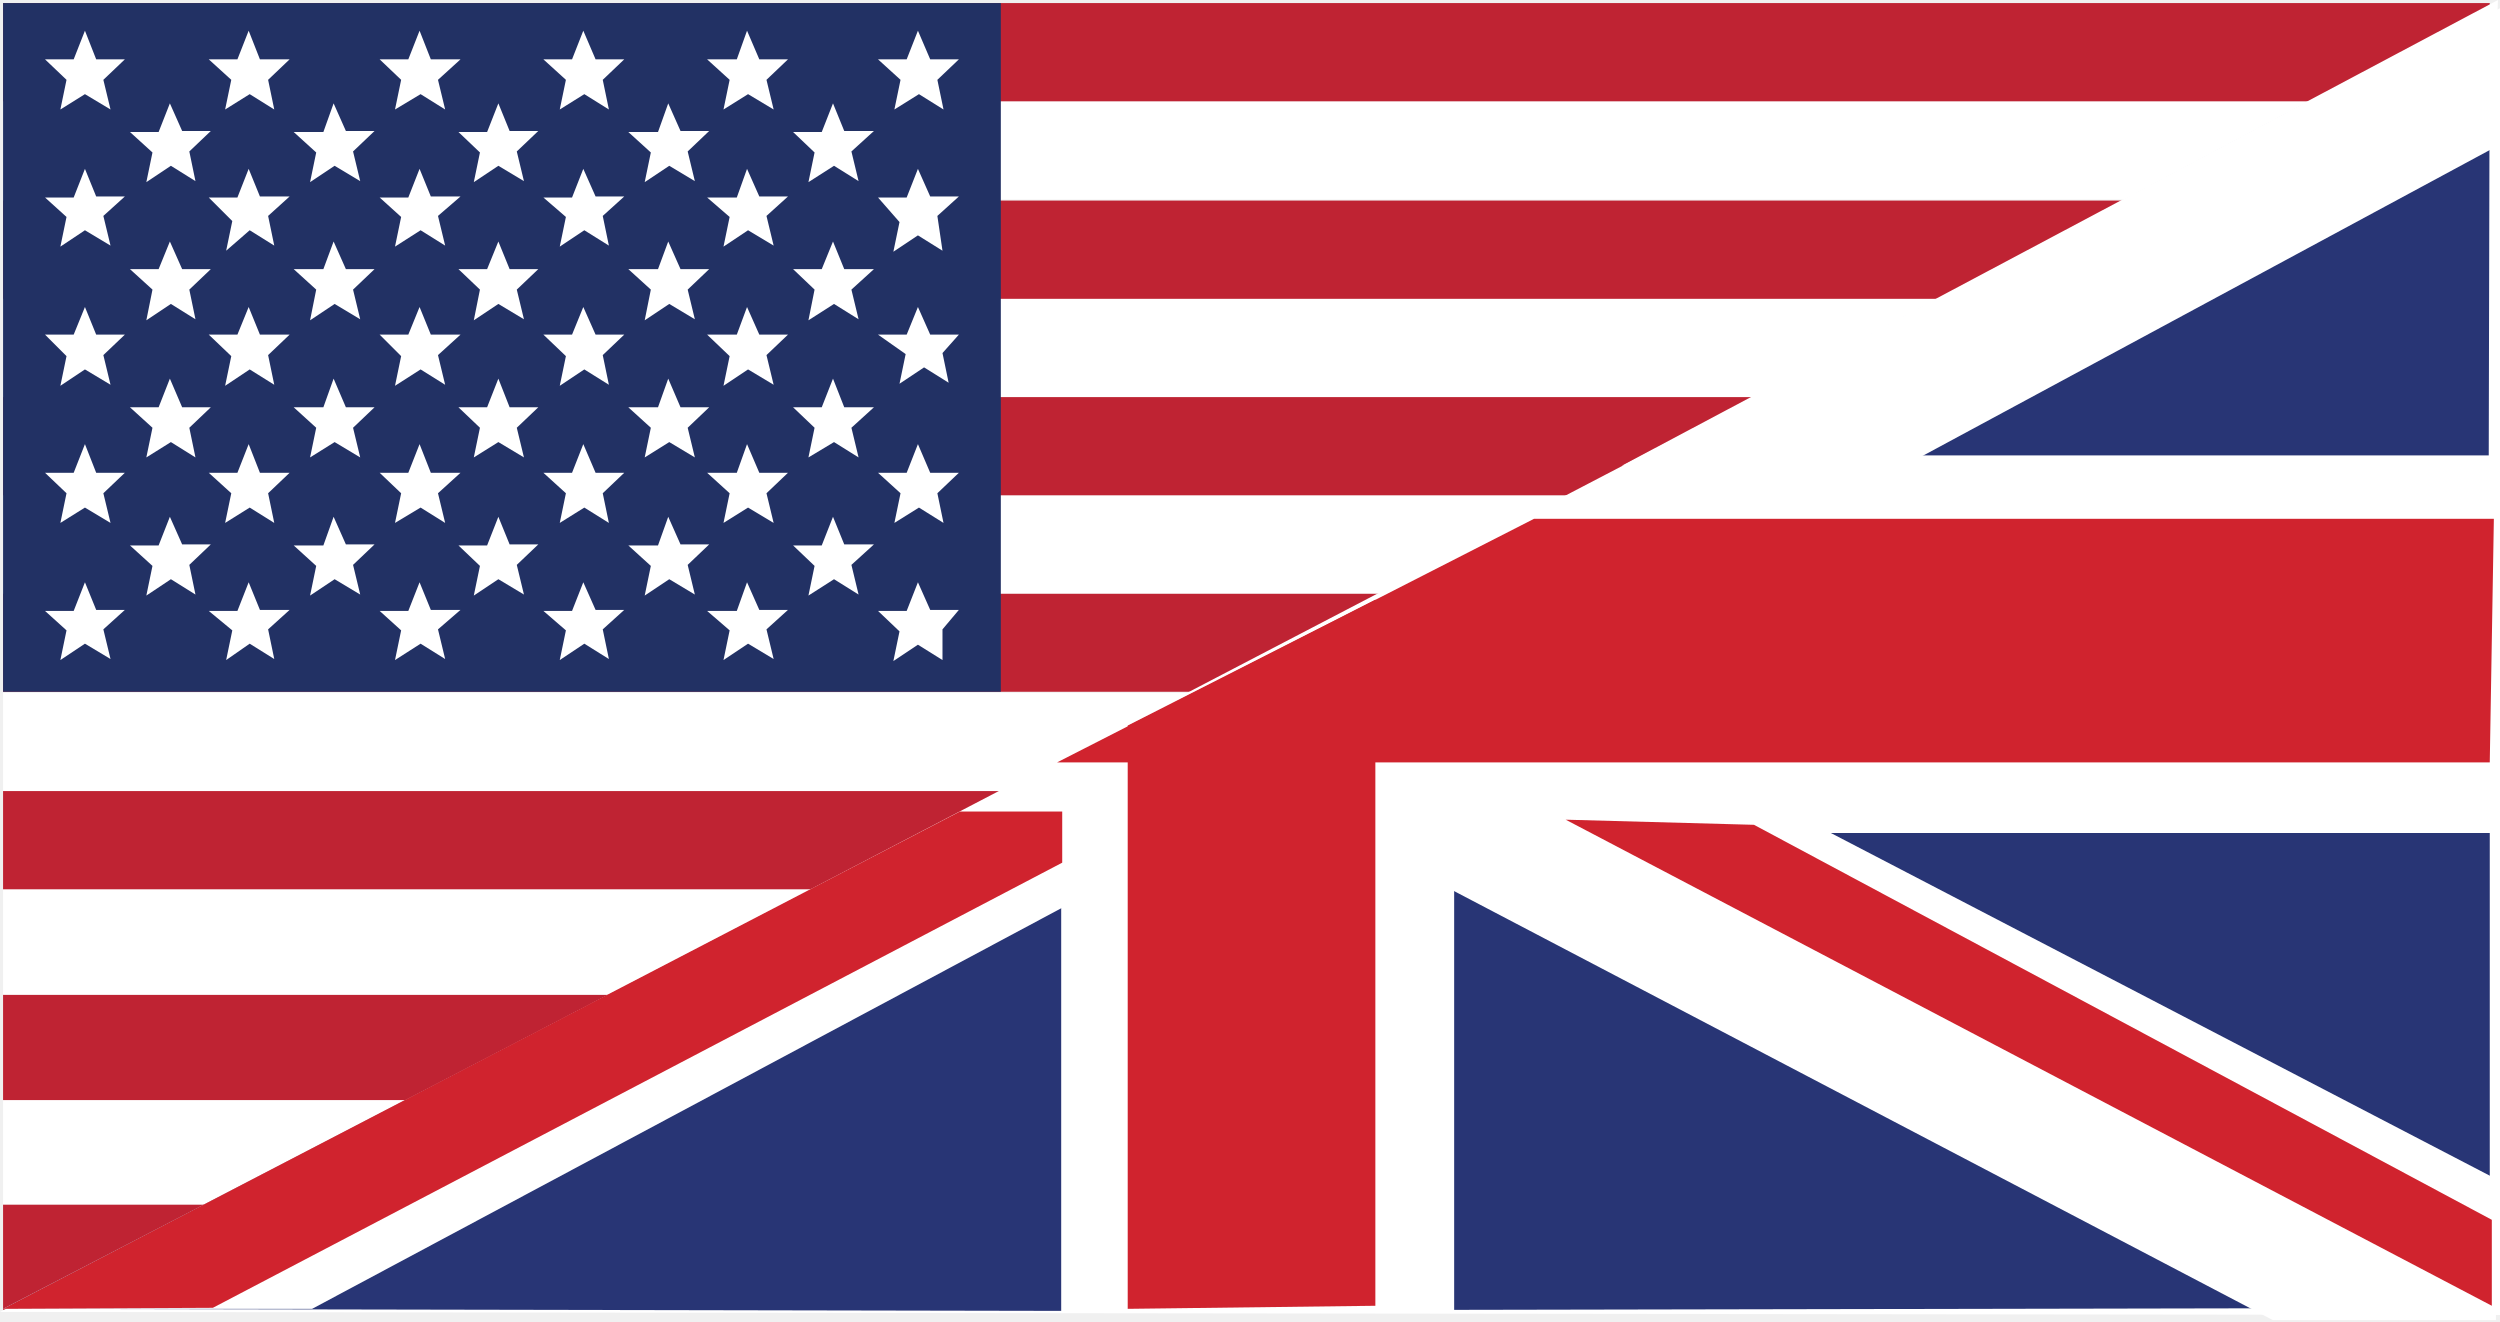
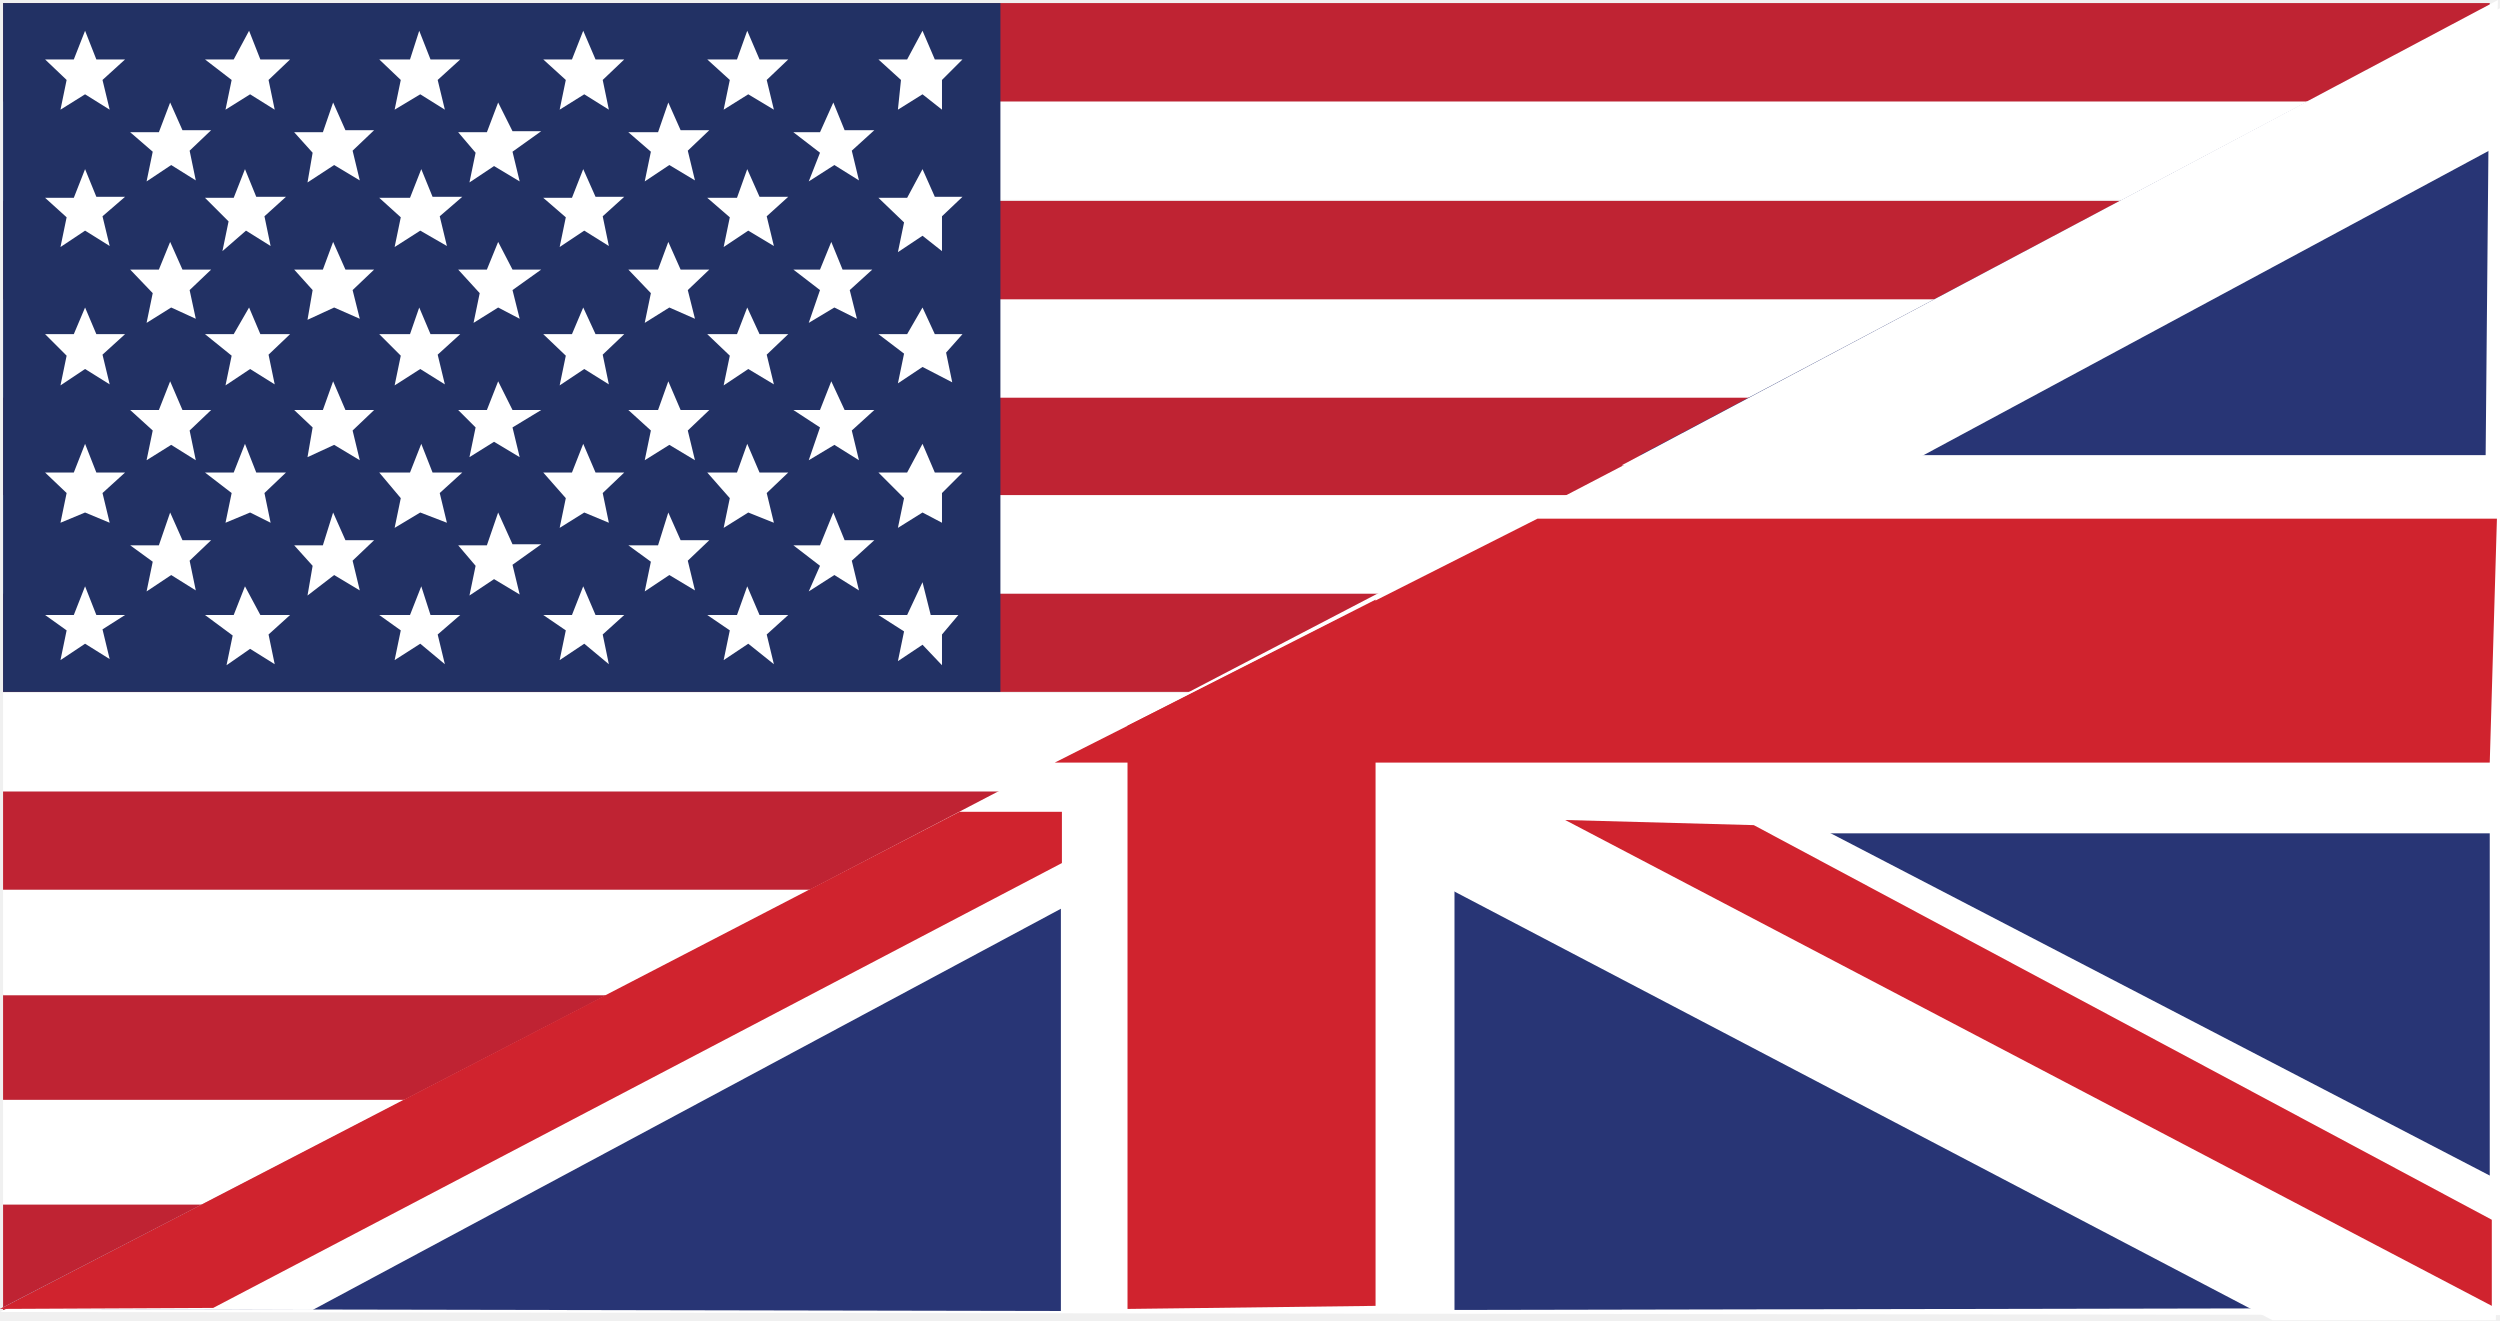
- <svg xmlns="http://www.w3.org/2000/svg" id="Calque_1" data-name="Calque 1" width="24.43" height="12.91" viewBox="0 0 24.43 12.91">
+ <svg xmlns="http://www.w3.org/2000/svg" id="Calque_1" width="24.39" height="12.88" viewBox="0 0 24.39 12.88">
  <defs>
    <style>.cls-1{fill:#bf2333;}.cls-2,.cls-4{fill:#fff;}.cls-3{fill:#223164;}.cls-4{fill-rule:evenodd;}.cls-5{fill:#283575;}.cls-6{fill:#d0232e;}</style>
  </defs>
-   <rect id="rect8767" class="cls-1" x="0.03" y="11.77" width="24.3" height="1.03" />
-   <rect id="rect8769" class="cls-2" x="0.03" y="10.74" width="24.3" height="1.03" />
-   <rect id="rect8771" class="cls-1" x="0.03" y="9.72" width="24.3" height="1.03" />
-   <rect id="rect8773" class="cls-2" x="0.03" y="8.69" width="24.3" height="1.03" />
-   <rect id="rect8775" class="cls-1" x="0.03" y="7.73" width="24.3" height="0.96" />
-   <rect id="rect8777" class="cls-2" x="0.03" y="6.77" width="24.3" height="0.96" />
-   <rect id="rect8779" class="cls-1" x="0.03" y="5.8" width="24.3" height="0.96" />
-   <rect id="rect8781" class="cls-2" x="0.03" y="4.84" width="24.3" height="0.96" />
-   <rect id="rect8783" class="cls-1" x="0.03" y="3.88" width="24.3" height="0.96" />
-   <rect id="rect8785" class="cls-2" x="0.03" y="2.92" width="24.3" height="0.96" />
-   <rect id="rect8787" class="cls-1" x="0.03" y="1.96" width="24.3" height="0.96" />
-   <rect id="rect8791" class="cls-2" x="0.03" y="0.99" width="24.3" height="0.96" />
-   <rect id="rect8793" class="cls-1" x="0.03" y="0.03" width="24.3" height="0.96" />
-   <rect id="rect8796" class="cls-3" x="0.03" y="0.03" width="9.75" height="6.73" />
-   <path id="path8825" class="cls-4" d="M13.23,24.52l.28,0,.11-.28.11.27.28,0-.21.19.07.29-.25-.15-.24.16.06-.29Z" transform="translate(-12.79 -18.55)" />
-   <path id="path8827" class="cls-4" d="M14.83,24.52l.28,0,.11-.28.11.27.29,0-.21.19.06.29-.24-.15L15,25l.06-.29Z" transform="translate(-12.79 -18.55)" />
-   <path id="path8829" class="cls-4" d="M16.5,24.52l.28,0,.11-.28.11.27.29,0-.22.19.07.29-.24-.15-.25.16.06-.29Z" transform="translate(-12.79 -18.55)" />
-   <path id="path8831" class="cls-4" d="M18.1,24.52l.28,0,.11-.28.12.27.28,0-.21.19.06.29-.24-.15-.24.16.06-.29Z" transform="translate(-12.79 -18.55)" />
-   <path id="path8833" class="cls-4" d="M19.7,24.52l.29,0,.1-.28.12.27.28,0-.21.19.07.29-.25-.15-.24.16.06-.29Z" transform="translate(-12.79 -18.55)" />
-   <path id="path8835" class="cls-4" d="M21.37,24.52l.28,0,.11-.28.12.27.28,0L22,24.7,22,25l-.24-.15-.24.16.06-.29Z" transform="translate(-12.79 -18.55)" />
-   <path id="path8837" class="cls-4" d="M14.06,23.88l.28,0,.11-.28.12.27.28,0-.21.2.06.29-.24-.15-.24.16.06-.29Z" transform="translate(-12.79 -18.55)" />
-   <path id="path8839" class="cls-4" d="M13.23,23.17l.28,0,.11-.28.11.28.28,0-.21.2.07.29-.25-.15-.24.15.06-.29Z" transform="translate(-12.79 -18.55)" />
-   <path id="path8841" class="cls-4" d="M14.06,22.53l.28,0,.11-.28.12.28.28,0-.21.2.06.29-.24-.15-.24.15.06-.29Z" transform="translate(-12.79 -18.55)" />
-   <path id="path8843" class="cls-4" d="M13.23,21.82l.28,0,.11-.27.11.27.28,0-.21.2.07.29-.25-.15-.24.16.06-.29Z" transform="translate(-12.79 -18.55)" />
-   <path id="path8845" class="cls-4" d="M14.06,21.18l.28,0,.11-.27.12.27.28,0-.21.2.06.29-.24-.15-.24.16.06-.3Z" transform="translate(-12.79 -18.55)" />
-   <path id="path8847" class="cls-4" d="M13.23,20.48l.28,0,.11-.28.11.27.28,0-.21.19.07.29-.25-.15-.24.16.06-.29Z" transform="translate(-12.79 -18.55)" />
-   <path id="path8849" class="cls-4" d="M14.06,19.84l.28,0,.11-.28.12.27.28,0-.21.2.06.29-.24-.15-.24.16.06-.29Z" transform="translate(-12.79 -18.55)" />
-   <path id="path8851" class="cls-4" d="M13.23,19.13l.28,0,.11-.28.11.28.28,0-.21.2.07.29-.25-.15-.24.15.06-.29Z" transform="translate(-12.79 -18.55)" />
-   <path id="path8853" class="cls-4" d="M15.66,23.88l.29,0,.1-.28.12.27.28,0-.21.2.07.29-.25-.15-.24.16.06-.29Z" transform="translate(-12.79 -18.55)" />
-   <path id="path8855" class="cls-4" d="M14.83,23.17l.28,0,.11-.28.11.28.29,0-.21.2.06.29-.24-.15-.24.15.06-.29Z" transform="translate(-12.79 -18.55)" />
-   <path id="path8857" class="cls-4" d="M15.66,22.53l.29,0,.1-.28.12.28.28,0-.21.2.07.29-.25-.15-.24.15.06-.29Z" transform="translate(-12.79 -18.55)" />
-   <path id="path8859" class="cls-4" d="M14.83,21.82l.28,0,.11-.27.11.27.29,0-.21.2.06.29-.24-.15-.24.16.06-.29Z" transform="translate(-12.79 -18.55)" />
-   <path id="path8861" class="cls-4" d="M15.66,21.18l.29,0,.1-.27.12.27.28,0-.21.2.07.29-.25-.15-.24.16.06-.3Z" transform="translate(-12.79 -18.55)" />
-   <path id="path8863" class="cls-4" d="M14.83,20.48l.28,0,.11-.28.11.27.29,0-.21.19.06.29-.24-.15L15,21l.06-.29Z" transform="translate(-12.79 -18.55)" />
-   <path id="path8865" class="cls-4" d="M15.66,19.84l.29,0,.1-.28.12.27.28,0-.21.2.07.29-.25-.15-.24.16.06-.29Z" transform="translate(-12.79 -18.55)" />
-   <path id="path8867" class="cls-4" d="M14.83,19.13l.28,0,.11-.28.11.28.29,0-.21.2.06.29-.24-.15-.24.15.06-.29Z" transform="translate(-12.79 -18.55)" />
-   <path id="path8869" class="cls-4" d="M17.27,23.88l.28,0,.11-.28.11.27.28,0-.21.2.07.29-.25-.15-.24.16.06-.29Z" transform="translate(-12.79 -18.55)" />
-   <path id="path8871" class="cls-4" d="M16.5,23.17l.28,0,.11-.28.11.28.29,0-.22.2.07.29-.24-.15-.25.15.06-.29Z" transform="translate(-12.79 -18.55)" />
-   <path id="path8873" class="cls-4" d="M19.7,23.17l.29,0,.1-.28.12.28.28,0-.21.2.07.29-.25-.15-.24.15.06-.29Z" transform="translate(-12.79 -18.55)" />
-   <path id="path8875" class="cls-4" d="M18.1,23.17l.28,0,.11-.28.12.28.28,0-.21.2.06.29-.24-.15-.24.15.06-.29Z" transform="translate(-12.79 -18.55)" />
-   <path id="path8877" class="cls-4" d="M20.54,23.88l.28,0,.11-.28.11.27.29,0-.22.2.07.29-.24-.15-.25.16.06-.29Z" transform="translate(-12.79 -18.55)" />
-   <path id="path8879" class="cls-4" d="M18.93,23.88l.29,0,.1-.28.12.27.28,0-.21.2.07.29-.25-.15-.24.16.06-.29Z" transform="translate(-12.79 -18.55)" />
-   <path id="path8881" class="cls-4" d="M16.5,19.13l.28,0,.11-.28.11.28.29,0-.22.2.07.29-.24-.15-.25.15.06-.29Z" transform="translate(-12.79 -18.55)" />
-   <path id="path8883" class="cls-4" d="M17.27,19.84l.28,0,.11-.28.11.27.28,0-.21.2.07.29-.25-.15-.24.16.06-.29Z" transform="translate(-12.79 -18.55)" />
-   <path id="path8885" class="cls-4" d="M16.5,20.48l.28,0,.11-.28.11.27.29,0-.22.19.07.29-.24-.15-.25.16.06-.29Z" transform="translate(-12.79 -18.55)" />
-   <path id="path8887" class="cls-4" d="M17.27,21.18l.28,0,.11-.27.11.27.28,0-.21.2.07.29-.25-.15-.24.16.06-.3Z" transform="translate(-12.79 -18.55)" />
-   <path id="path8889" class="cls-4" d="M16.5,21.82l.28,0,.11-.27.11.27.29,0-.22.2.07.29-.24-.15-.25.16.06-.29Z" transform="translate(-12.79 -18.55)" />
-   <path id="path8891" class="cls-4" d="M17.27,22.53l.28,0,.11-.28.11.28.28,0-.21.2.07.29-.25-.15-.24.15.06-.29Z" transform="translate(-12.79 -18.55)" />
-   <path id="path8893" class="cls-4" d="M21.37,23.17l.28,0,.11-.28.12.28.28,0-.21.2.06.29-.24-.15-.24.15.06-.29Z" transform="translate(-12.79 -18.55)" />
-   <path id="path8895" class="cls-4" d="M18.1,21.82l.28,0,.11-.27.12.27.28,0-.21.2.06.29-.24-.15-.24.16.06-.29Z" transform="translate(-12.79 -18.55)" />
-   <path id="path8897" class="cls-4" d="M18.1,19.13l.28,0,.11-.28.12.28.28,0-.21.2.06.29-.24-.15-.24.15.06-.29Z" transform="translate(-12.79 -18.55)" />
-   <path id="path8899" class="cls-4" d="M18.1,20.48l.28,0,.11-.28.12.27.28,0-.21.19.06.29-.24-.15-.24.16.06-.29Z" transform="translate(-12.79 -18.55)" />
-   <path id="path8901" class="cls-4" d="M20.54,22.53l.28,0,.11-.28.11.28.29,0-.22.2.07.29-.24-.15-.25.15.06-.29Z" transform="translate(-12.79 -18.55)" />
-   <path id="path8903" class="cls-4" d="M18.93,22.53l.29,0,.1-.28.12.28.28,0-.21.2.07.29-.25-.15-.24.15.06-.29Z" transform="translate(-12.79 -18.55)" />
-   <path id="path8905" class="cls-4" d="M18.93,19.84l.29,0,.1-.28.12.27.28,0-.21.2.07.29-.25-.15-.24.16.06-.29Z" transform="translate(-12.79 -18.55)" />
-   <path id="path8907" class="cls-4" d="M18.93,21.18l.29,0,.1-.27.12.27.28,0-.21.2.07.29-.25-.15-.24.16.06-.3Z" transform="translate(-12.79 -18.55)" />
-   <path id="path8909" class="cls-4" d="M21.37,21.82l.28,0,.11-.27.12.27.28,0L22,22l.06.29-.24-.15-.24.16.06-.29Z" transform="translate(-12.79 -18.55)" />
-   <path id="path8911" class="cls-4" d="M19.7,21.82l.29,0,.1-.27.12.27.28,0-.21.2.07.29-.25-.15-.24.16.06-.29Z" transform="translate(-12.79 -18.55)" />
-   <path id="path8913" class="cls-4" d="M19.7,19.13l.29,0,.1-.28.12.28.28,0-.21.2.07.29-.25-.15-.24.15.06-.29Z" transform="translate(-12.79 -18.55)" />
-   <path id="path8915" class="cls-4" d="M19.7,20.48l.29,0,.1-.28.12.27.28,0-.21.19.07.29-.25-.15-.24.16.06-.29Z" transform="translate(-12.79 -18.55)" />
-   <path id="path8917" class="cls-4" d="M21.37,19.13l.28,0,.11-.28.12.28.28,0-.21.2.06.29-.24-.15-.24.15.06-.29Z" transform="translate(-12.79 -18.55)" />
-   <path id="path8919" class="cls-4" d="M20.54,19.84l.28,0,.11-.28.11.27.29,0-.22.2.07.29-.24-.15-.25.16.06-.29Z" transform="translate(-12.79 -18.55)" />
-   <path id="path8921" class="cls-4" d="M21.37,20.48l.28,0,.11-.28.12.27.28,0-.21.19L22,21l-.24-.15-.24.16.06-.29Z" transform="translate(-12.79 -18.55)" />
-   <path id="path8923" class="cls-4" d="M20.54,21.18l.28,0,.11-.27.11.27.29,0-.22.2.07.29-.24-.15-.25.16.06-.3Z" transform="translate(-12.79 -18.55)" />
-   <path id="path3835" class="cls-2" d="M12.79,31.37,37.22,18.63l0,12.77Z" transform="translate(-12.79 -18.55)" />
-   <path id="path3839" class="cls-5" d="M27,31.35l0-4.66H37.12v4.64Z" transform="translate(-12.79 -18.55)" />
-   <path id="path3843" class="cls-5" d="M37.12,18.6,28.85,23h8.26Z" transform="translate(-12.79 -18.55)" />
-   <path id="path3845" class="cls-5" d="M12.82,31.34l9.08-4.71h1.26l0,4.73Z" transform="translate(-12.79 -18.55)" />
-   <path id="path3847" class="cls-2" d="M37.18,30.07l0,1.38H35l-8.34-4.37.09-.61,3.7.1Z" transform="translate(-12.79 -18.55)" />
-   <path id="path3855" class="cls-2" d="M37.2,18.55,28.64,23.1l2.65.06L37.15,20Z" transform="translate(-12.79 -18.55)" />
-   <path id="path3859" class="cls-2" d="M12.82,31.34l9.5-4.93,1,0v.93l-7.48,4Z" transform="translate(-12.79 -18.55)" />
-   <path id="path4355" class="cls-6" d="M12.82,31.34l9.35-4.86h1l0,.5-8.3,4.35Z" transform="translate(-12.79 -18.55)" />
-   <path id="path4357" class="cls-6" d="M28.09,26.56l1.84.05,7.21,3.86,0,.84Z" transform="translate(-12.79 -18.55)" />
-   <path id="path3058" class="cls-6" d="M37.12,26h-14l4.66-2.38,9.38,0Z" transform="translate(-12.79 -18.55)" />
-   <path id="path3060" class="cls-6" d="M26.23,31.31l0-6.9-2.42,1.23v5.7Z" transform="translate(-12.79 -18.55)" />
+   <rect id="rect8767" class="cls-1" x="0.03" y="11.75" width="24.26" height="1.03" />
+   <rect id="rect8769" class="cls-2" x="0.03" y="10.72" width="24.26" height="1.03" />
+   <rect id="rect8771" class="cls-1" x="0.03" y="9.7" width="24.26" height="1.03" />
+   <rect id="rect8773" class="cls-2" x="0.03" y="8.68" width="24.26" height="1.03" />
+   <rect id="rect8775" class="cls-1" x="0.03" y="7.72" width="24.26" height="0.96" />
+   <rect id="rect8777" class="cls-2" x="0.03" y="6.76" width="24.26" height="0.96" />
+   <rect id="rect8779" class="cls-1" x="0.03" y="5.79" width="24.26" height="0.96" />
+   <rect id="rect8781" class="cls-2" x="0.03" y="4.83" width="24.26" height="0.96" />
+   <rect id="rect8783" class="cls-1" x="0.03" y="3.87" width="24.26" height="0.96" />
+   <rect id="rect8785" class="cls-2" x="0.03" y="2.92" width="24.26" height="0.96" />
+   <rect id="rect8787" class="cls-1" x="0.03" y="1.96" width="24.26" height="0.96" />
+   <rect id="rect8791" class="cls-2" x="0.03" y="0.99" width="24.26" height="0.96" />
+   <rect id="rect8793" class="cls-1" x="0.03" y="0.03" width="24.26" height="0.96" />
+   <rect id="rect8796" class="cls-3" x="0.03" y="0.03" width="9.73" height="6.72" />
+   <path id="path8825" class="cls-4" d="M.44,6H.72l.11-.28L.94,6h.28L1,6.14l.07.29L.83,6.28l-.24.16.06-.29Z" />
+   <path id="path8827" class="cls-4" d="M2,6h.28l.11-.28L2.54,6h.29l-.21.19.06.29-.24-.15-.23.16.06-.29Z" />
+   <path id="path8829" class="cls-4" d="M3.7,6H4l.11-.28L4.2,6h.29l-.22.19.07.29L4.1,6.28l-.25.16.06-.29Z" />
+   <path id="path8831" class="cls-4" d="M5.3,6h.28l.11-.28L5.81,6h.28l-.21.19.06.29L5.7,6.28l-.24.16.06-.29Z" />
+   <path id="path8833" class="cls-4" d="M6.9,6h.29l.1-.28L7.41,6h.28l-.21.19.07.29L7.3,6.28l-.24.16.06-.29Z" />
+   <path id="path8835" class="cls-4" d="M8.57,6h.28L9,5.68,9.08,6h.27l-.16.19v.3L9,6.29l-.24.16.06-.29Z" />
+   <path id="path8837" class="cls-4" d="M1.27,5.32h.28L1.66,5l.12.27h.28l-.21.2.06.29-.24-.15-.24.16.06-.29Z" />
+   <path id="path8839" class="cls-4" d="M.44,4.61H.72l.11-.28.11.28h.28L1,4.81l.07.29L.83,5,.59,5.1l.06-.29Z" />
+   <path id="path8841" class="cls-4" d="M1.27,4h.28l.11-.28L1.78,4h.28l-.21.2.06.29-.24-.15-.24.15.06-.29Z" />
+   <path id="path8843" class="cls-4" d="M.44,3.26H.72L.83,3l.11.26h.28L1,3.46l.07.29L.83,3.6l-.24.16.06-.29Z" />
+   <path id="path8845" class="cls-4" d="M1.27,2.63h.28l.11-.27.12.27h.28l-.21.2.06.28L1.67,3l-.24.15.06-.29Z" />
+   <path id="path8847" class="cls-4" d="M.44,1.93H.72l.11-.28.11.27h.28L1,2.11l.07.29L.83,2.25l-.24.16.06-.29Z" />
+   <path id="path8849" class="cls-4" d="M1.27,1.29h.28L1.66,1l.12.27h.28l-.21.2.06.29-.24-.15-.24.16.06-.29Z" />
+   <path id="path8851" class="cls-4" d="M.44.58H.72L.83.3.94.58h.28L1,.78l.07.29L.83.92l-.24.15L.65.78Z" />
+   <path id="path8853" class="cls-4" d="M2.87,5.32h.28L3.25,5l.12.27h.28l-.21.2.07.29-.25-.15L3,5.81l.05-.29Z" />
+   <path id="path8855" class="cls-4" d="M2,4.61h.28l.11-.28.11.28h.29l-.21.2.06.29L2.44,5,2.2,5.1l.06-.29Z" />
+   <path id="path8857" class="cls-4" d="M2.87,4h.28l.1-.28L3.37,4h.28l-.21.2.07.29-.25-.15L3,4.46l.05-.29Z" />
+   <path id="path8859" class="cls-4" d="M2,3.26h.28L2.43,3l.11.26h.29l-.21.2.06.29L2.44,3.6l-.24.16.06-.29Z" />
+   <path id="path8861" class="cls-4" d="M2.87,2.63h.28l.1-.27.12.27h.28l-.21.2.07.28L3.26,3,3,3.12l.05-.29Z" />
+   <path id="path8863" class="cls-4" d="M2,1.93h.28l.11-.28.11.27h.29l-.21.19.06.29-.24-.15-.23.2.06-.29Z" />
+   <path id="path8865" class="cls-4" d="M2.87,1.29h.28L3.25,1l.12.27h.28l-.21.2.07.29-.25-.15L3,1.78l.05-.29Z" />
+   <path id="path8867" class="cls-4" d="M2,.58h.28L2.43.3l.11.28h.29l-.21.2.06.29L2.44.92l-.24.15L2.26.78Z" />
+   <path id="path8869" class="cls-4" d="M4.47,5.32h.28L4.86,5,5,5.31h.28L5,5.51l.07.29-.25-.15-.24.16.06-.29Z" />
+   <path id="path8871" class="cls-4" d="M3.7,4.61H4l.11-.28.11.28h.29l-.22.2.07.29L4.1,5l-.25.15.06-.29Z" />
+   <path id="path8873" class="cls-4" d="M6.9,4.61h.29l.1-.28.12.28h.28l-.21.2.07.29L7.3,5l-.24.15.06-.29Z" />
+   <path id="path8875" class="cls-4" d="M5.3,4.61h.28l.11-.28.12.28h.28l-.21.2.06.29L5.7,5l-.24.15.06-.29Z" />
+   <path id="path8877" class="cls-4" d="M7.74,5.32H8L8.13,5l.11.27h.29l-.22.2.07.29-.24-.15-.25.16L8,5.52Z" />
+   <path id="path8879" class="cls-4" d="M6.13,5.32h.29L6.52,5l.12.27h.28l-.21.2.07.29-.25-.15-.24.16.06-.29Z" />
+   <path id="path8881" class="cls-4" d="M3.7.58H4L4.09.3,4.2.58h.29l-.22.2.07.29L4.1.92l-.25.15L3.91.78Z" />
+   <path id="path8883" class="cls-4" d="M4.47,1.29h.28L4.86,1,5,1.28h.28L5,1.48l.07.29-.25-.15-.24.16.06-.29Z" />
+   <path id="path8885" class="cls-4" d="M3.7,1.93H4l.11-.28.11.27h.29l-.22.19.07.29L4.1,2.25l-.25.16.06-.29Z" />
+   <path id="path8887" class="cls-4" d="M4.47,2.63h.28l.11-.27L5,2.63h.28L5,2.83l.07.28L4.86,3l-.24.15.06-.29Z" />
+   <path id="path8889" class="cls-4" d="M3.7,3.26H4L4.09,3l.11.26h.29l-.22.2.07.29L4.1,3.6l-.25.16.06-.29Z" />
+   <path id="path8891" class="cls-4" d="M4.47,4h.28l.11-.28L5,4h.28L5,4.17l.07.29-.25-.15-.24.15.06-.29Z" />
+   <path id="path8893" class="cls-4" d="M8.57,4.61h.28L9,4.33l.12.28h.27l-.2.2,0,.29L9,5l-.24.15.06-.29Z" />
+   <path id="path8895" class="cls-4" d="M5.3,3.26h.28L5.69,3l.12.26h.28l-.21.2.06.29L5.7,3.6l-.24.16.06-.29Z" />
+   <path id="path8897" class="cls-4" d="M5.3.58h.28L5.69.3l.12.28h.28l-.21.2.06.29L5.7.92l-.24.15L5.52.78Z" />
+   <path id="path8899" class="cls-4" d="M5.3,1.93h.28l.11-.28.12.27h.28l-.21.19.06.29L5.7,2.25l-.24.16.06-.29Z" />
+   <path id="path8901" class="cls-4" d="M7.74,4H8l.11-.28L8.24,4h.29l-.22.2.07.29-.24-.15-.25.15L8,4.17Z" />
+   <path id="path8903" class="cls-4" d="M6.13,4h.29l.1-.28L6.64,4h.28l-.21.2.07.29-.25-.15-.24.15.06-.29Z" />
+   <path id="path8905" class="cls-4" d="M6.13,1.29h.29L6.52,1l.12.27h.28l-.21.2.07.29-.25-.15-.24.16.06-.29Z" />
+   <path id="path8907" class="cls-4" d="M6.13,2.63h.29l.1-.27.12.27h.28l-.21.2.07.28L6.53,3l-.24.15.06-.29Z" />
+   <path id="path8909" class="cls-4" d="M8.57,3.26h.28L9,3l.12.26h.27l-.16.18.06.29L9,3.58l-.24.16.06-.29Z" />
+   <path id="path8911" class="cls-4" d="M6.9,3.26h.29L7.29,3l.12.26h.28l-.21.2.07.29L7.3,3.6l-.24.16.06-.29Z" />
+   <path id="path8913" class="cls-4" d="M6.9.58h.29L7.29.3l.12.28h.28l-.21.2.07.29L7.3.92l-.24.15L7.12.78Z" />
+   <path id="path8915" class="cls-4" d="M6.9,1.93h.29l.1-.28.12.27h.28l-.21.19.07.29L7.3,2.25l-.24.16.06-.29Z" />
+   <path id="path8917" class="cls-4" d="M8.57.58h.28L9,.3l.12.28h.27l-.2.2,0,.29L9,.92l-.24.15L8.79.78Z" />
+   <path id="path8919" class="cls-4" d="M7.74,1.29H8L8.13,1l.11.27h.29l-.22.2.07.29-.24-.15-.25.16L8,1.49Z" />
+   <path id="path8921" class="cls-4" d="M8.57,1.93h.28L9,1.65l.12.27h.27l-.2.19,0,.34L9,2.3l-.24.16.06-.29Z" />
+   <path id="path8923" class="cls-4" d="M7.74,2.63H8l.11-.27.11.27h.29l-.22.2.07.28L8.14,3l-.25.15L8,2.83Z" />
+   <path id="path3835" class="cls-2" d="M0,12.8,24.39.08V12.83Z" />
+   <path id="path3839" class="cls-5" d="M14.19,12.78V8.13h10.1v4.63Z" />
+   <path id="path3843" class="cls-5" d="M24.29.05,16,4.44h8.25Z" />
+   <path id="path3845" class="cls-5" d="M0,12.77,9.1,8.07h1.25v4.72Z" />
+   <path id="path3847" class="cls-2" d="M24.35,11.5v1.38H22.17L13.85,8.52l.09-.61,3.69.1Z" />
+   <path id="path3855" class="cls-2" d="M24.37,0,15.82,4.54l2.65.06,5.85-3.15Z" />
+   <path id="path3859" class="cls-2" d="M0,12.77,9.51,7.85h1v.93l-7.46,4Z" />
+   <path id="path4355" class="cls-6" d="M0,12.77,9.36,7.92h1v.5L2.08,12.76Z" />
+   <path id="path4357" class="cls-6" d="M15.27,8l1.84.05,7.2,3.85v.84Z" />
+   <path id="path3058" class="cls-6" d="M24.29,7.44h-14L15,5.06h9.36Z" />
+   <path id="path3060" class="cls-6" d="M13.42,12.74V5.85L11,7.08v5.69Z" />
</svg>
